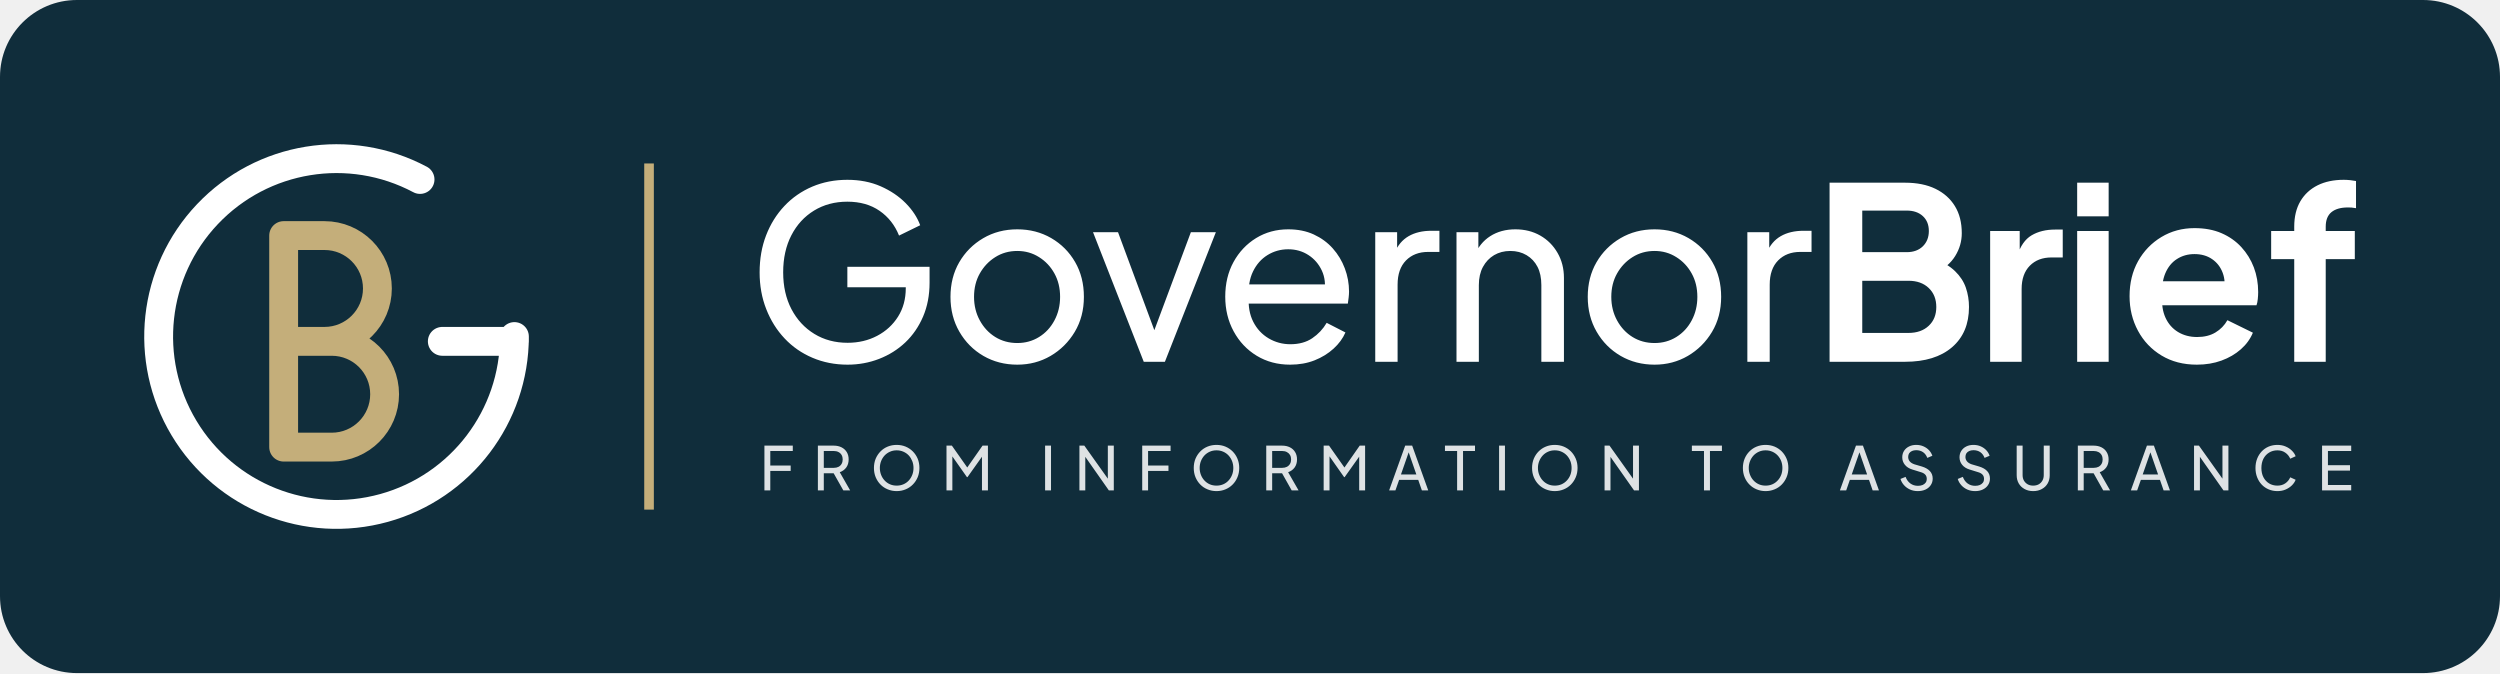
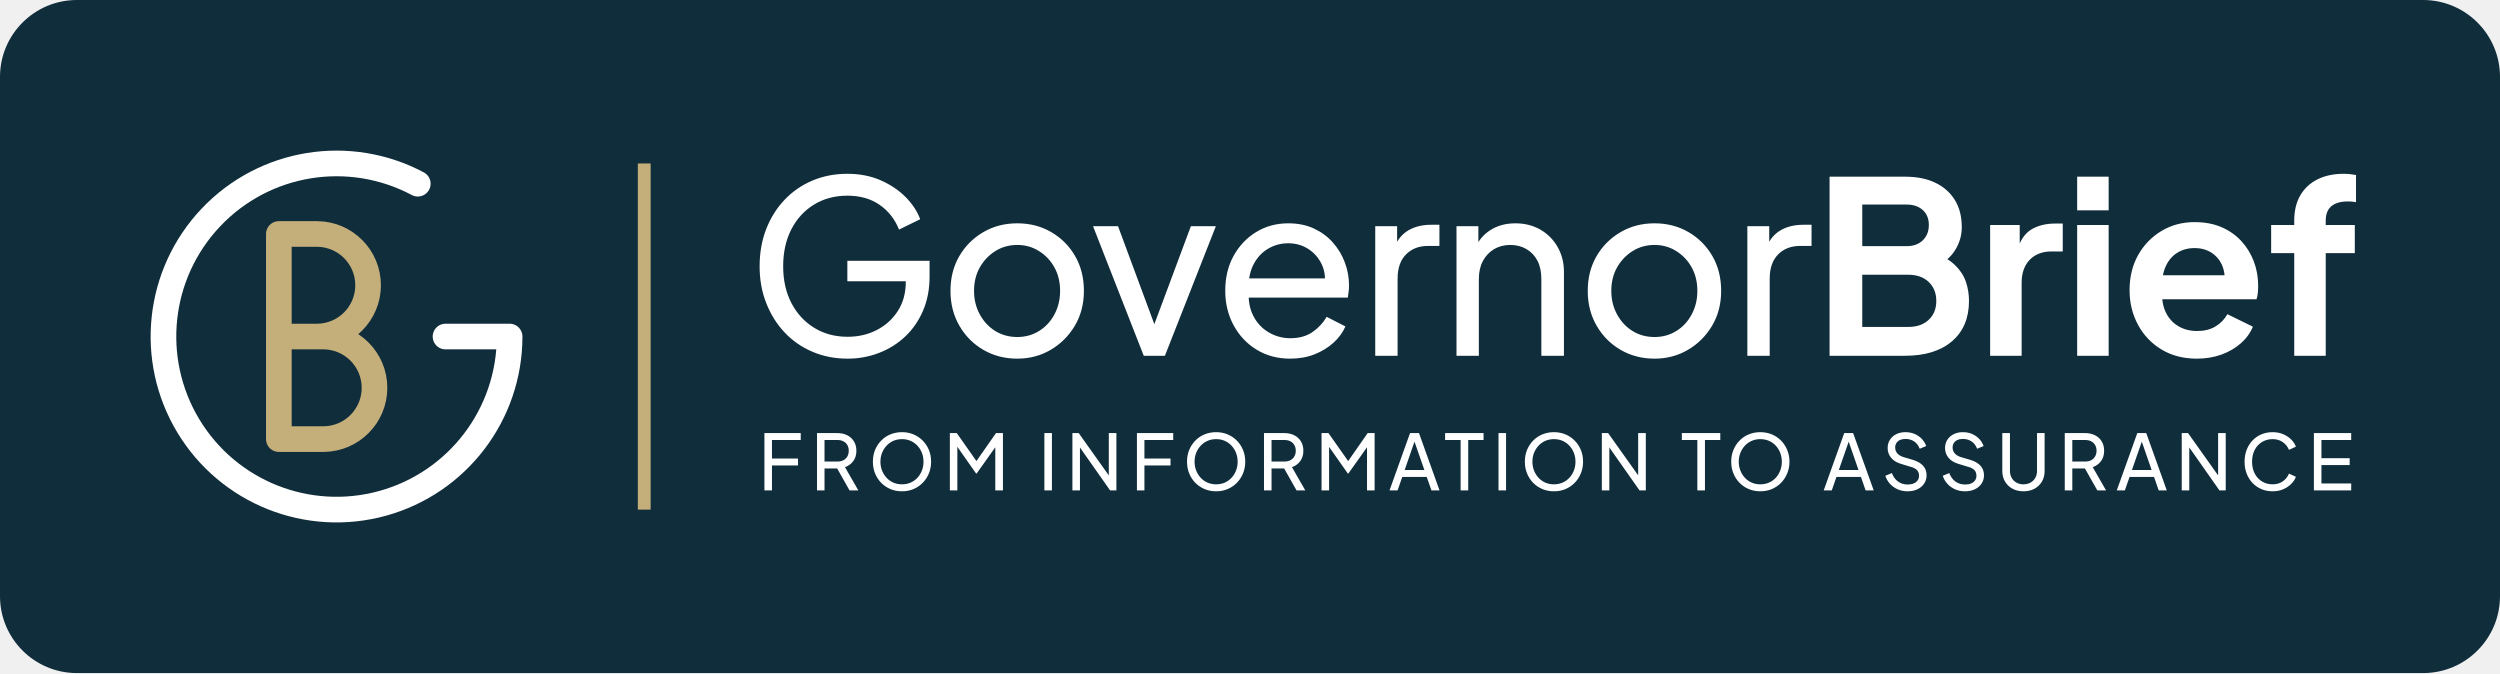
<svg xmlns="http://www.w3.org/2000/svg" role="img" aria-label="GovernorBrief. From Information to Assurance." width="520" height="140" viewBox="0 0 520 140">
  <rect width="520" height="140" rx="16" fill="#102d3b" />
  <g transform="translate(30 30)">
    <g transform="translate(-10 -10)">
-       <path d="M67.37,17.33 A37,37 0 1 0 87,50 L87,51 L72,51" stroke="#ffffff" fill="none" stroke-width="6" stroke-linecap="round" stroke-linejoin="round" />
-       <path d="M39,29 V73 M39,29 H47.5 a11,11 0 0 1 0,22 H39 M47.5,51.0 H49 a11,11 0 0 1 0,22 H39" stroke="#c4ae7a" fill="none" stroke-width="6" stroke-linecap="round" stroke-linejoin="round" />
+       <path d="M66.90,18.21 A36,36 0 1 0 86,50 L86,50 L72.667,50" stroke="#ffffff" fill="none" stroke-width="5.333" stroke-linecap="round" stroke-linejoin="round" />
+       <path d="M38,28.667 V71.333 M38,28.667 H46.0 a10.667,10.667 0 0 1 0,21.333 H38 M46.0,50.0 H47.333 a10.667,10.667 0 0 1 0,21.333 H38" stroke="#c4ae7a" fill="none" stroke-width="5.333" stroke-linecap="round" stroke-linejoin="round" />
    </g>
-     <path d="M105,4 V76" stroke="#c4ae7a" stroke-width="2" fill="none" />
-     <path d="M146.3 45.85Q142.35 45.85 139 44.42Q135.65 43 133.2 40.4Q130.75 37.8 129.38 34.3Q128 30.8 128 26.65Q128 22.45 129.35 18.95Q130.7 15.45 133.15 12.85Q135.6 10.25 138.95 8.82Q142.3 7.4 146.25 7.4Q150.1 7.4 153.18 8.75Q156.25 10.1 158.38 12.25Q160.5 14.4 161.4 16.85L157 19Q155.7 15.75 152.95 13.85Q150.2 11.95 146.25 11.95Q142.35 11.95 139.32 13.8Q136.3 15.65 134.6 18.95Q132.9 22.25 132.9 26.65Q132.9 31 134.62 34.3Q136.35 37.6 139.38 39.45Q142.4 41.3 146.3 41.3Q149.7 41.3 152.45 39.85Q155.2 38.4 156.8 35.85Q158.4 33.3 158.4 29.95V27.65L160.65 29.75H146.25V25.5H163.35V28.8Q163.35 32.7 162 35.85Q160.65 39 158.3 41.23Q155.95 43.45 152.85 44.65Q149.75 45.85 146.3 45.85ZM181.6 45.85Q177.7 45.85 174.55 44.03Q171.4 42.2 169.55 39Q167.7 35.8 167.7 31.75Q167.7 27.7 169.52 24.55Q171.35 21.4 174.5 19.55Q177.65 17.7 181.6 17.7Q185.5 17.7 188.65 19.52Q191.8 21.35 193.62 24.5Q195.45 27.65 195.45 31.75Q195.45 35.85 193.55 39.03Q191.65 42.2 188.52 44.03Q185.4 45.85 181.6 45.85ZM181.6 41.35Q184.1 41.35 186.12 40.1Q188.15 38.85 189.32 36.65Q190.5 34.45 190.5 31.75Q190.5 29 189.32 26.88Q188.15 24.75 186.12 23.48Q184.1 22.2 181.6 22.2Q179.05 22.2 177.02 23.48Q175 24.75 173.8 26.88Q172.6 29 172.6 31.75Q172.6 34.45 173.8 36.65Q175 38.85 177.02 40.1Q179.05 41.35 181.6 41.35ZM207.9 45.25 197.35 18.3H202.55L211 41.1H209.2L217.7 18.3H222.9L212.3 45.25ZM238.35 45.85Q234.45 45.85 231.4 44Q228.35 42.15 226.6 38.92Q224.85 35.7 224.85 31.7Q224.85 27.65 226.57 24.5Q228.3 21.35 231.27 19.52Q234.25 17.7 237.95 17.7Q240.95 17.7 243.27 18.77Q245.6 19.85 247.22 21.67Q248.85 23.5 249.72 25.82Q250.6 28.15 250.6 30.65Q250.6 31.2 250.52 31.88Q250.45 32.55 250.35 33.15H228.25V29.15H247.65L245.45 30.95Q245.9 28.35 244.95 26.3Q244 24.25 242.15 23.05Q240.3 21.85 237.95 21.85Q235.6 21.85 233.65 23.05Q231.7 24.25 230.62 26.48Q229.55 28.7 229.75 31.75Q229.55 34.7 230.67 36.92Q231.8 39.15 233.88 40.38Q235.95 41.6 238.4 41.6Q241.1 41.6 242.95 40.35Q244.8 39.1 245.95 37.15L249.85 39.15Q249.05 41 247.38 42.52Q245.7 44.05 243.43 44.95Q241.15 45.85 238.35 45.85ZM256.05 45.25V18.3H260.6V23.25L260.1 22.55Q261.05 20.25 263 19.12Q264.95 18 267.75 18H269.4V22.4H267.05Q264.2 22.4 262.45 24.17Q260.7 25.95 260.7 29.2V45.25ZM272.95 45.25V18.3H277.5V23.55L276.75 23.1Q277.75 20.55 279.97 19.12Q282.2 17.7 285.2 17.7Q288.1 17.7 290.38 19Q292.65 20.3 293.97 22.6Q295.3 24.9 295.3 27.8V45.25H290.6V29.3Q290.6 27.05 289.8 25.5Q289 23.95 287.52 23.07Q286.05 22.2 284.15 22.2Q282.25 22.2 280.77 23.07Q279.3 23.95 278.45 25.52Q277.6 27.1 277.6 29.3V45.25ZM314.15 45.85Q310.25 45.85 307.1 44.03Q303.95 42.2 302.1 39Q300.25 35.8 300.25 31.75Q300.25 27.7 302.07 24.55Q303.9 21.4 307.05 19.55Q310.2 17.7 314.15 17.7Q318.05 17.7 321.2 19.52Q324.35 21.35 326.17 24.5Q328 27.65 328 31.75Q328 35.85 326.1 39.03Q324.2 42.2 321.07 44.03Q317.95 45.85 314.15 45.85ZM314.15 41.35Q316.65 41.35 318.67 40.1Q320.7 38.85 321.87 36.65Q323.05 34.45 323.05 31.75Q323.05 29 321.87 26.88Q320.7 24.75 318.67 23.48Q316.65 22.2 314.15 22.2Q311.6 22.2 309.57 23.48Q307.55 24.75 306.35 26.88Q305.15 29 305.15 31.75Q305.15 34.45 306.35 36.65Q307.55 38.85 309.57 40.1Q311.6 41.35 314.15 41.35ZM333.45 45.25V18.3H338V23.25L337.5 22.55Q338.45 20.25 340.4 19.12Q342.35 18 345.15 18H346.8V22.4H344.45Q341.6 22.4 339.85 24.17Q338.1 25.95 338.1 29.2V45.25ZM350.55 45.25V8H366.25Q369.95 8 372.57 9.27Q375.2 10.55 376.62 12.87Q378.05 15.2 378.05 18.5Q378.05 21.05 376.67 23.27Q375.3 25.5 372.3 26.95V23.8Q375.05 24.85 376.65 26.4Q378.25 27.95 378.9 29.85Q379.55 31.75 379.55 33.85Q379.55 39.2 376.02 42.23Q372.5 45.25 366.25 45.25ZM357.35 39.25H366.95Q369.6 39.25 371.17 37.77Q372.75 36.3 372.75 33.85Q372.75 31.4 371.17 29.9Q369.6 28.4 366.95 28.4H357.35ZM357.35 22.45H366.6Q368.7 22.45 369.95 21.23Q371.2 20 371.2 18.05Q371.2 16.1 369.95 14.95Q368.7 13.8 366.6 13.8H357.35ZM383.95 45.25V18.05H390.1V24.1L389.6 23.2Q390.55 20.15 392.57 18.95Q394.6 17.75 397.45 17.75H399.05V23.55H396.7Q393.9 23.55 392.2 25.27Q390.5 27 390.5 30.1V45.25ZM402.05 45.25V18.05H408.6V45.25ZM402.05 15V8H408.6V15ZM426.95 45.85Q422.75 45.85 419.6 43.95Q416.45 42.05 414.7 38.8Q412.95 35.55 412.95 31.6Q412.95 27.5 414.72 24.32Q416.5 21.15 419.57 19.3Q422.65 17.45 426.45 17.45Q429.65 17.45 432.07 18.5Q434.5 19.55 436.2 21.4Q437.9 23.25 438.8 25.62Q439.7 28 439.7 30.75Q439.7 31.45 439.62 32.2Q439.55 32.95 439.35 33.5H418.35V28.5H435.65L432.55 30.85Q433 28.55 432.32 26.75Q431.65 24.95 430.12 23.9Q428.6 22.85 426.45 22.85Q424.4 22.85 422.8 23.88Q421.2 24.9 420.37 26.88Q419.55 28.85 419.75 31.65Q419.55 34.15 420.42 36.08Q421.3 38 423.02 39.05Q424.75 40.1 427 40.1Q429.25 40.1 430.82 39.15Q432.4 38.2 433.3 36.6L438.6 39.2Q437.8 41.15 436.1 42.65Q434.4 44.15 432.07 45Q429.75 45.85 426.95 45.85ZM447.2 45.25V23.9H442.4V18.05H447.2V17.15Q447.2 14.05 448.47 11.87Q449.75 9.7 452.05 8.55Q454.35 7.4 457.5 7.4Q458.1 7.4 458.82 7.47Q459.55 7.55 460.05 7.65V13.3Q459.55 13.2 459.12 13.17Q458.7 13.15 458.35 13.15Q456.15 13.15 454.95 14.12Q453.75 15.1 453.75 17.15V18.05H459.8V23.9H453.75V45.25Z" fill="#ffffff" />
-     <path d="M129 72V62.69H134.9V63.81H130.22V66.83H134.46V67.95H130.22V72ZM140.12 72V62.69H143.41Q144.33 62.69 145.03 63.04Q145.73 63.39 146.13 64.04Q146.52 64.69 146.52 65.56Q146.52 66.55 146.02 67.24Q145.52 67.92 144.67 68.22L146.83 72H145.41L143.13 67.96L143.95 68.44H141.35V72ZM141.35 67.31H143.45Q144 67.31 144.41 67.1Q144.82 66.89 145.05 66.49Q145.28 66.09 145.28 65.56Q145.28 65.03 145.05 64.63Q144.82 64.24 144.41 64.03Q144 63.81 143.45 63.81H141.35ZM156.51 72.15Q155.52 72.15 154.66 71.79Q153.79 71.44 153.15 70.79Q152.51 70.14 152.14 69.26Q151.78 68.38 151.78 67.34Q151.78 66.29 152.14 65.41Q152.51 64.54 153.15 63.89Q153.79 63.24 154.65 62.89Q155.51 62.54 156.51 62.54Q157.51 62.54 158.36 62.89Q159.22 63.25 159.86 63.89Q160.51 64.54 160.88 65.41Q161.24 66.29 161.24 67.34Q161.24 68.38 160.88 69.26Q160.51 70.14 159.86 70.79Q159.22 71.44 158.36 71.79Q157.51 72.15 156.51 72.15ZM156.51 71.01Q157.28 71.01 157.92 70.73Q158.56 70.45 159.03 69.94Q159.49 69.44 159.75 68.77Q160.01 68.1 160.01 67.34Q160.01 66.58 159.75 65.91Q159.49 65.25 159.03 64.74Q158.56 64.24 157.92 63.96Q157.28 63.67 156.51 63.67Q155.74 63.67 155.11 63.96Q154.47 64.24 154 64.74Q153.53 65.25 153.27 65.91Q153.01 66.58 153.01 67.34Q153.01 68.1 153.27 68.77Q153.53 69.44 154 69.94Q154.47 70.45 155.11 70.73Q155.74 71.01 156.51 71.01ZM166.87 72V62.69H167.99L171.48 67.65H170.9L174.37 62.69H175.49V72H174.25V64.24L174.69 64.38L171.23 69.25H171.13L167.7 64.38L168.09 64.24V72ZM187.38 72V62.69H188.61V72ZM194.52 72V62.69H195.54L200.89 70.21L200.43 70.26V62.69H201.67V72H200.64L195.32 64.42L195.74 64.38V72ZM207.58 72V62.69H213.48V63.81H208.8V66.83H213.04V67.95H208.8V72ZM223.03 72.15Q222.04 72.15 221.18 71.79Q220.31 71.44 219.67 70.79Q219.03 70.14 218.66 69.26Q218.3 68.38 218.3 67.34Q218.3 66.29 218.66 65.41Q219.03 64.54 219.67 63.89Q220.31 63.24 221.17 62.89Q222.03 62.54 223.03 62.54Q224.03 62.54 224.88 62.89Q225.74 63.25 226.38 63.89Q227.03 64.54 227.39 65.41Q227.76 66.29 227.76 67.34Q227.76 68.38 227.39 69.26Q227.03 70.14 226.38 70.79Q225.74 71.44 224.88 71.79Q224.03 72.15 223.03 72.15ZM223.03 71.01Q223.8 71.01 224.44 70.73Q225.08 70.45 225.54 69.94Q226.01 69.44 226.27 68.77Q226.53 68.1 226.53 67.34Q226.53 66.58 226.27 65.91Q226.01 65.25 225.54 64.74Q225.08 64.24 224.44 63.96Q223.8 63.67 223.03 63.67Q222.26 63.67 221.62 63.96Q220.99 64.24 220.52 64.74Q220.05 65.25 219.79 65.91Q219.53 66.58 219.53 67.34Q219.53 68.1 219.79 68.77Q220.05 69.44 220.52 69.94Q220.99 70.45 221.62 70.73Q222.26 71.01 223.03 71.01ZM233.38 72V62.69H236.67Q237.6 62.69 238.3 63.04Q239 63.39 239.39 64.04Q239.78 64.69 239.78 65.56Q239.78 66.55 239.28 67.24Q238.78 67.92 237.93 68.22L240.1 72H238.67L236.4 67.96L237.21 68.44H234.61V72ZM234.61 67.31H236.71Q237.26 67.31 237.67 67.1Q238.08 66.89 238.32 66.49Q238.55 66.09 238.55 65.56Q238.55 65.03 238.32 64.63Q238.08 64.24 237.67 64.03Q237.26 63.81 236.71 63.81H234.61ZM245.32 72V62.69H246.44L249.93 67.65H249.36L252.82 62.69H253.94V72H252.71V64.24L253.14 64.38L249.68 69.25H249.58L246.16 64.38L246.54 64.24V72ZM258.94 72 262.28 62.69H263.73L267.07 72H265.75L264.99 69.81H261.02L260.25 72ZM261.4 68.69H264.6L262.83 63.58H263.18ZM273.08 72V63.81H270.55V62.69H276.8V63.81H274.31V72ZM281.81 72V62.69H283.03V72ZM293.39 72.15Q292.41 72.15 291.54 71.79Q290.68 71.44 290.04 70.79Q289.39 70.14 289.03 69.26Q288.67 68.38 288.67 67.34Q288.67 66.29 289.03 65.41Q289.39 64.54 290.04 63.89Q290.68 63.24 291.54 62.89Q292.39 62.54 293.39 62.54Q294.39 62.54 295.25 62.89Q296.11 63.25 296.75 63.89Q297.39 64.54 297.76 65.41Q298.13 66.29 298.13 67.34Q298.13 68.38 297.76 69.26Q297.39 70.14 296.75 70.79Q296.11 71.44 295.25 71.79Q294.39 72.15 293.39 72.15ZM293.39 71.01Q294.17 71.01 294.81 70.73Q295.44 70.45 295.91 69.94Q296.38 69.44 296.64 68.77Q296.89 68.1 296.89 67.34Q296.89 66.58 296.64 65.91Q296.38 65.25 295.91 64.74Q295.44 64.24 294.81 63.96Q294.17 63.67 293.39 63.67Q292.63 63.67 291.99 63.96Q291.36 64.24 290.89 64.74Q290.42 65.25 290.16 65.91Q289.89 66.58 289.89 67.34Q289.89 68.1 290.16 68.77Q290.42 69.44 290.89 69.94Q291.36 70.45 291.99 70.73Q292.63 71.01 293.39 71.01ZM303.75 72V62.69H304.78L310.13 70.21L309.67 70.26V62.69H310.9V72H309.88L304.55 64.42L304.98 64.38V72ZM324.43 72V63.81H321.91V62.69H328.16V63.81H325.67V72ZM337.24 72.15Q336.26 72.15 335.39 71.79Q334.53 71.44 333.89 70.79Q333.24 70.14 332.88 69.26Q332.52 68.38 332.52 67.34Q332.52 66.29 332.88 65.41Q333.24 64.54 333.89 63.89Q334.53 63.24 335.39 62.89Q336.24 62.54 337.24 62.54Q338.24 62.54 339.1 62.89Q339.96 63.25 340.6 63.89Q341.24 64.54 341.61 65.41Q341.98 66.29 341.98 67.34Q341.98 68.38 341.61 69.26Q341.24 70.14 340.6 70.79Q339.96 71.44 339.1 71.79Q338.24 72.15 337.24 72.15ZM337.24 71.01Q338.02 71.01 338.66 70.73Q339.29 70.45 339.76 69.94Q340.23 69.44 340.49 68.77Q340.74 68.1 340.74 67.34Q340.74 66.58 340.49 65.91Q340.23 65.25 339.76 64.74Q339.29 64.24 338.66 63.96Q338.02 63.67 337.24 63.67Q336.48 63.67 335.84 63.96Q335.21 64.24 334.74 64.74Q334.27 65.25 334.01 65.91Q333.74 66.58 333.74 67.34Q333.74 68.1 334.01 68.77Q334.27 69.44 334.74 69.94Q335.21 70.45 335.84 70.73Q336.48 71.01 337.24 71.01ZM352.7 72 356.04 62.69H357.49L360.82 72H359.51L358.75 69.81H354.77L354.01 72ZM355.16 68.69H358.36L356.59 63.58H356.94ZM368.91 72.15Q368.02 72.15 367.28 71.82Q366.55 71.49 366.03 70.91Q365.52 70.34 365.3 69.62L366.36 69.19Q366.7 70.09 367.37 70.57Q368.03 71.05 368.93 71.05Q369.48 71.05 369.9 70.88Q370.31 70.7 370.54 70.38Q370.77 70.06 370.77 69.64Q370.77 69.05 370.44 68.71Q370.11 68.36 369.47 68.19L367.76 67.66Q366.75 67.35 366.21 66.67Q365.67 66 365.67 65.12Q365.67 64.36 366.04 63.78Q366.41 63.2 367.07 62.87Q367.72 62.54 368.56 62.54Q369.4 62.54 370.08 62.84Q370.76 63.14 371.23 63.64Q371.71 64.15 371.93 64.8L370.88 65.24Q370.58 64.45 369.98 64.04Q369.38 63.64 368.57 63.64Q368.07 63.64 367.69 63.81Q367.31 63.98 367.1 64.29Q366.9 64.61 366.9 65.05Q366.9 65.56 367.22 65.96Q367.55 66.36 368.21 66.58L369.77 67.04Q370.87 67.38 371.43 68Q372 68.62 372 69.55Q372 70.31 371.6 70.9Q371.21 71.49 370.52 71.82Q369.82 72.15 368.91 72.15ZM380.82 72.15Q379.93 72.15 379.19 71.82Q378.46 71.49 377.94 70.91Q377.43 70.34 377.21 69.62L378.27 69.19Q378.61 70.09 379.27 70.57Q379.94 71.05 380.84 71.05Q381.39 71.05 381.81 70.88Q382.22 70.7 382.45 70.38Q382.68 70.06 382.68 69.64Q382.68 69.05 382.35 68.71Q382.02 68.36 381.38 68.19L379.67 67.66Q378.66 67.35 378.12 66.67Q377.58 66 377.58 65.12Q377.58 64.36 377.95 63.78Q378.32 63.2 378.97 62.87Q379.63 62.54 380.47 62.54Q381.31 62.54 381.99 62.84Q382.67 63.14 383.14 63.64Q383.62 64.15 383.84 64.8L382.79 65.24Q382.49 64.45 381.89 64.04Q381.29 63.64 380.48 63.64Q379.98 63.64 379.6 63.81Q379.22 63.98 379.01 64.29Q378.81 64.61 378.81 65.05Q378.81 65.56 379.13 65.96Q379.46 66.36 380.12 66.58L381.68 67.04Q382.78 67.38 383.34 68Q383.91 68.62 383.91 69.55Q383.91 70.31 383.51 70.9Q383.12 71.49 382.42 71.82Q381.73 72.15 380.82 72.15ZM392.9 72.15Q391.89 72.15 391.11 71.72Q390.33 71.3 389.9 70.56Q389.47 69.81 389.47 68.86V62.69H390.7V68.84Q390.7 69.47 390.98 69.97Q391.27 70.46 391.76 70.74Q392.25 71.01 392.9 71.01Q393.55 71.01 394.05 70.74Q394.54 70.46 394.82 69.97Q395.1 69.47 395.1 68.84V62.69H396.34V68.86Q396.34 69.81 395.91 70.56Q395.48 71.3 394.7 71.72Q393.93 72.15 392.9 72.15ZM402.19 72V62.69H405.47Q406.4 62.69 407.1 63.04Q407.8 63.39 408.19 64.04Q408.59 64.69 408.59 65.56Q408.59 66.55 408.09 67.24Q407.59 67.92 406.74 68.22L408.9 72H407.47L405.2 67.96L406.01 68.44H403.41V72ZM403.41 67.31H405.51Q406.06 67.31 406.48 67.1Q406.89 66.89 407.12 66.49Q407.35 66.09 407.35 65.56Q407.35 65.03 407.12 64.63Q406.89 64.24 406.48 64.03Q406.06 63.81 405.51 63.81H403.41ZM413.22 72 416.56 62.69H418.01L421.35 72H420.03L419.27 69.81H415.3L414.53 72ZM415.68 68.69H418.88L417.11 63.58H417.46ZM426.36 72V62.69H427.38L432.73 70.21L432.27 70.26V62.69H433.51V72H432.48L427.16 64.42L427.58 64.38V72ZM443.7 72.15Q442.72 72.15 441.88 71.79Q441.05 71.44 440.43 70.79Q439.82 70.14 439.48 69.26Q439.14 68.39 439.14 67.35Q439.14 66.3 439.48 65.42Q439.82 64.55 440.43 63.9Q441.04 63.25 441.88 62.89Q442.72 62.54 443.7 62.54Q444.67 62.54 445.43 62.88Q446.2 63.21 446.73 63.75Q447.27 64.29 447.49 64.9L446.37 65.41Q446.04 64.64 445.35 64.16Q444.67 63.67 443.7 63.67Q442.73 63.67 441.97 64.14Q441.22 64.6 440.79 65.42Q440.37 66.25 440.37 67.35Q440.37 68.44 440.79 69.26Q441.22 70.09 441.97 70.55Q442.73 71.01 443.7 71.01Q444.67 71.01 445.35 70.53Q446.04 70.05 446.37 69.28L447.49 69.79Q447.27 70.4 446.73 70.94Q446.2 71.47 445.43 71.81Q444.67 72.15 443.7 72.15ZM452.99 72V62.69H459.05V63.81H454.21V66.76H458.8V67.89H454.21V70.88H459.05V72Z" fill="#ffffff" fill-opacity=".86" />
+     <path d="M104,4 V76" stroke="#c4ae7a" stroke-width="2.667" fill="none" />
+     <path d="M146.3 44.6Q142.35 44.6 139 43.17Q135.65 41.75 133.2 39.15Q130.75 36.55 129.38 33.05Q128 29.55 128 25.4Q128 21.2 129.35 17.7Q130.7 14.2 133.15 11.6Q135.6 9 138.95 7.57Q142.3 6.15 146.25 6.15Q150.1 6.15 153.18 7.5Q156.25 8.85 158.38 11Q160.5 13.15 161.4 15.6L157 17.75Q155.7 14.5 152.95 12.6Q150.2 10.7 146.25 10.7Q142.35 10.7 139.32 12.55Q136.3 14.4 134.6 17.7Q132.9 21 132.9 25.4Q132.9 29.75 134.62 33.05Q136.35 36.35 139.38 38.2Q142.4 40.05 146.3 40.05Q149.7 40.05 152.45 38.6Q155.2 37.15 156.8 34.6Q158.4 32.05 158.4 28.7V26.4L160.65 28.5H146.25V24.25H163.35V27.55Q163.35 31.45 162 34.6Q160.65 37.75 158.3 39.98Q155.95 42.2 152.85 43.4Q149.75 44.6 146.3 44.6ZM181.6 44.6Q177.7 44.6 174.55 42.78Q171.4 40.95 169.55 37.75Q167.7 34.55 167.7 30.5Q167.7 26.45 169.52 23.3Q171.35 20.15 174.5 18.3Q177.65 16.45 181.6 16.45Q185.5 16.45 188.65 18.27Q191.8 20.1 193.62 23.25Q195.45 26.4 195.45 30.5Q195.45 34.6 193.55 37.78Q191.65 40.95 188.52 42.78Q185.4 44.6 181.6 44.6ZM181.6 40.1Q184.1 40.1 186.12 38.85Q188.15 37.6 189.32 35.4Q190.5 33.2 190.5 30.5Q190.5 27.75 189.32 25.62Q188.15 23.5 186.12 22.23Q184.1 20.95 181.6 20.95Q179.05 20.95 177.02 22.23Q175 23.5 173.8 25.62Q172.6 27.75 172.6 30.5Q172.6 33.2 173.8 35.4Q175 37.6 177.02 38.85Q179.05 40.1 181.6 40.1ZM207.9 44 197.35 17.05H202.55L211 39.85H209.2L217.7 17.05H222.9L212.3 44ZM238.35 44.6Q234.45 44.6 231.4 42.75Q228.35 40.9 226.6 37.67Q224.85 34.45 224.85 30.45Q224.85 26.4 226.57 23.25Q228.3 20.1 231.27 18.27Q234.25 16.45 237.95 16.45Q240.95 16.45 243.27 17.52Q245.6 18.6 247.22 20.42Q248.85 22.25 249.72 24.57Q250.6 26.9 250.6 29.4Q250.6 29.95 250.52 30.62Q250.45 31.3 250.35 31.9H228.25V27.9H247.65L245.45 29.7Q245.9 27.1 244.95 25.05Q244 23 242.15 21.8Q240.3 20.6 237.95 20.6Q235.6 20.6 233.65 21.8Q231.7 23 230.62 25.23Q229.55 27.45 229.75 30.5Q229.55 33.45 230.67 35.67Q231.8 37.9 233.88 39.12Q235.95 40.35 238.4 40.35Q241.1 40.35 242.95 39.1Q244.8 37.85 245.95 35.9L249.85 37.9Q249.05 39.75 247.38 41.27Q245.7 42.8 243.43 43.7Q241.15 44.6 238.35 44.6ZM256.05 44V17.05H260.6V22L260.1 21.3Q261.05 19 263 17.88Q264.95 16.75 267.75 16.75H269.4V21.15H267.05Q264.2 21.15 262.45 22.92Q260.7 24.7 260.7 27.95V44ZM272.95 44V17.05H277.5V22.3L276.75 21.85Q277.75 19.3 279.97 17.88Q282.2 16.45 285.2 16.45Q288.1 16.45 290.38 17.75Q292.65 19.05 293.97 21.35Q295.3 23.65 295.3 26.55V44H290.6V28.05Q290.6 25.8 289.8 24.25Q289 22.7 287.52 21.82Q286.05 20.95 284.15 20.95Q282.25 20.95 280.77 21.82Q279.3 22.7 278.45 24.27Q277.6 25.85 277.6 28.05V44ZM314.15 44.6Q310.25 44.6 307.1 42.78Q303.95 40.95 302.1 37.75Q300.25 34.55 300.25 30.5Q300.25 26.45 302.07 23.3Q303.9 20.15 307.05 18.3Q310.2 16.45 314.15 16.45Q318.05 16.45 321.2 18.27Q324.35 20.1 326.17 23.25Q328 26.4 328 30.5Q328 34.6 326.1 37.78Q324.2 40.95 321.07 42.78Q317.95 44.6 314.15 44.6ZM314.15 40.1Q316.65 40.1 318.67 38.85Q320.7 37.6 321.87 35.4Q323.05 33.2 323.05 30.5Q323.05 27.75 321.87 25.62Q320.7 23.5 318.67 22.23Q316.65 20.95 314.15 20.95Q311.6 20.95 309.57 22.23Q307.55 23.5 306.35 25.62Q305.15 27.75 305.15 30.5Q305.15 33.2 306.35 35.4Q307.55 37.6 309.57 38.85Q311.6 40.1 314.15 40.1ZM333.45 44V17.05H338V22L337.5 21.3Q338.45 19 340.4 17.88Q342.35 16.75 345.15 16.75H346.8V21.15H344.45Q341.6 21.15 339.85 22.92Q338.1 24.7 338.1 27.95V44ZM350.55 44V6.75H366.25Q369.95 6.75 372.57 8.02Q375.2 9.3 376.62 11.62Q378.05 13.95 378.05 17.25Q378.05 19.8 376.67 22.02Q375.3 24.25 372.3 25.7V22.55Q375.05 23.6 376.65 25.15Q378.25 26.7 378.9 28.6Q379.55 30.5 379.55 32.6Q379.55 37.95 376.02 40.98Q372.5 44 366.25 44ZM357.35 38H366.95Q369.6 38 371.17 36.52Q372.75 35.05 372.75 32.6Q372.75 30.15 371.17 28.65Q369.6 27.15 366.95 27.15H357.35ZM357.35 21.2H366.6Q368.7 21.2 369.95 19.98Q371.2 18.75 371.2 16.8Q371.2 14.85 369.95 13.7Q368.7 12.55 366.6 12.55H357.35ZM383.95 44V16.8H390.1V22.85L389.6 21.95Q390.55 18.9 392.57 17.7Q394.6 16.5 397.45 16.5H399.05V22.3H396.7Q393.9 22.3 392.2 24.02Q390.5 25.75 390.5 28.85V44ZM402.05 44V16.8H408.6V44ZM402.05 13.75V6.75H408.6V13.75ZM426.95 44.6Q422.75 44.6 419.6 42.7Q416.45 40.8 414.7 37.55Q412.95 34.3 412.95 30.35Q412.95 26.25 414.72 23.07Q416.5 19.9 419.57 18.05Q422.65 16.2 426.45 16.2Q429.65 16.2 432.07 17.25Q434.5 18.3 436.2 20.15Q437.9 22 438.8 24.38Q439.7 26.75 439.7 29.5Q439.7 30.2 439.62 30.95Q439.55 31.7 439.35 32.25H418.35V27.25H435.65L432.55 29.6Q433 27.3 432.32 25.5Q431.65 23.7 430.12 22.65Q428.6 21.6 426.45 21.6Q424.4 21.6 422.8 22.62Q421.2 23.65 420.37 25.62Q419.55 27.6 419.75 30.4Q419.55 32.9 420.42 34.83Q421.3 36.75 423.02 37.8Q424.75 38.85 427 38.85Q429.25 38.85 430.82 37.9Q432.4 36.95 433.3 35.35L438.6 37.95Q437.8 39.9 436.1 41.4Q434.4 42.9 432.07 43.75Q429.75 44.6 426.95 44.6ZM447.2 44V22.65H442.4V16.8H447.2V15.9Q447.2 12.8 448.47 10.62Q449.75 8.45 452.05 7.3Q454.35 6.15 457.5 6.15Q458.1 6.15 458.82 6.22Q459.55 6.3 460.05 6.4V12.05Q459.55 11.95 459.12 11.92Q458.7 11.9 458.35 11.9Q456.15 11.9 454.95 12.87Q453.75 13.85 453.75 15.9V16.8H459.8V22.65H453.75V44Z" fill="#ffffff" />
+     <path d="M129 72V60.08H136.55V61.52H130.57V65.38H135.99V66.82H130.57V72ZM139.94 72V60.08H144.14Q145.33 60.08 146.22 60.53Q147.12 60.98 147.62 61.81Q148.13 62.64 148.13 63.76Q148.13 65.02 147.49 65.9Q146.85 66.78 145.76 67.17L148.53 72H146.7L143.79 66.83L144.83 67.44H141.5V72ZM141.5 66H144.19Q144.9 66 145.42 65.73Q145.95 65.46 146.25 64.94Q146.54 64.43 146.54 63.76Q146.54 63.07 146.25 62.57Q145.95 62.06 145.42 61.79Q144.9 61.52 144.19 61.52H141.5ZM157.61 72.19Q156.34 72.19 155.24 71.74Q154.13 71.28 153.31 70.45Q152.49 69.62 152.02 68.49Q151.56 67.36 151.56 66.03Q151.56 64.69 152.02 63.57Q152.49 62.45 153.31 61.62Q154.13 60.78 155.23 60.34Q156.33 59.89 157.61 59.89Q158.89 59.89 159.98 60.34Q161.08 60.8 161.9 61.62Q162.73 62.45 163.2 63.57Q163.67 64.69 163.67 66.03Q163.67 67.36 163.2 68.49Q162.73 69.62 161.9 70.45Q161.08 71.28 159.98 71.74Q158.89 72.19 157.61 72.19ZM157.61 70.74Q158.6 70.74 159.41 70.38Q160.23 70.02 160.83 69.37Q161.43 68.72 161.76 67.86Q162.09 67.01 162.09 66.03Q162.09 65.06 161.76 64.21Q161.43 63.36 160.83 62.71Q160.23 62.06 159.41 61.7Q158.6 61.34 157.61 61.34Q156.63 61.34 155.81 61.7Q155 62.06 154.4 62.71Q153.8 63.36 153.46 64.21Q153.13 65.06 153.13 66.03Q153.13 67.01 153.46 67.86Q153.8 68.72 154.4 69.37Q155 70.02 155.81 70.38Q156.63 70.74 157.61 70.74ZM167.57 72V60.08H169.01L173.47 66.43H172.73L177.17 60.08H178.61V72H177.02V62.06L177.58 62.24L173.15 68.48H173.02L168.64 62.24L169.13 62.06V72ZM187.23 72V60.08H188.8V72ZM193.06 72V60.08H194.37L201.22 69.71L200.63 69.78V60.08H202.21V72H200.9L194.08 62.3L194.63 62.24V72ZM206.48 72V60.08H214.03V61.52H208.04V65.38H213.47V66.82H208.04V72ZM222.95 72.19Q221.68 72.19 220.58 71.74Q219.48 71.28 218.65 70.45Q217.83 69.62 217.36 68.49Q216.9 67.36 216.9 66.03Q216.9 64.69 217.36 63.57Q217.83 62.45 218.65 61.62Q219.48 60.78 220.57 60.34Q221.67 59.89 222.95 59.89Q224.23 59.89 225.32 60.34Q226.42 60.8 227.24 61.62Q228.07 62.45 228.54 63.57Q229.01 64.69 229.01 66.03Q229.01 67.36 228.54 68.49Q228.07 69.62 227.24 70.45Q226.42 71.28 225.32 71.74Q224.23 72.19 222.95 72.19ZM222.95 70.74Q223.94 70.74 224.76 70.38Q225.57 70.02 226.17 69.37Q226.77 68.72 227.1 67.86Q227.43 67.01 227.43 66.03Q227.43 65.06 227.1 64.21Q226.77 63.36 226.17 62.71Q225.57 62.06 224.76 61.7Q223.94 61.34 222.95 61.34Q221.97 61.34 221.16 61.7Q220.34 62.06 219.74 62.71Q219.14 63.36 218.8 64.21Q218.47 65.06 218.47 66.03Q218.47 67.01 218.8 67.86Q219.14 68.72 219.74 69.37Q220.34 70.02 221.16 70.38Q221.97 70.74 222.95 70.74ZM232.91 72V60.08H237.12Q238.3 60.08 239.2 60.53Q240.09 60.98 240.6 61.81Q241.1 62.64 241.1 63.76Q241.1 65.02 240.46 65.9Q239.82 66.78 238.73 67.17L241.5 72H239.68L236.76 66.83L237.8 67.44H234.48V72ZM234.48 66H237.16Q237.87 66 238.4 65.73Q238.92 65.46 239.22 64.94Q239.52 64.43 239.52 63.76Q239.52 63.07 239.22 62.57Q238.92 62.06 238.4 61.79Q237.87 61.52 237.16 61.52H234.48ZM244.88 72V60.08H246.32L250.79 66.43H250.05L254.48 60.08H255.92V72H254.34V62.06L254.9 62.24L250.47 68.48H250.34L245.95 62.24L246.45 62.06V72ZM259.02 72 263.29 60.08H265.15L269.42 72H267.74L266.76 69.2H261.67L260.7 72ZM262.17 67.76H266.27L263.99 61.22H264.44ZM273.81 72V61.52H270.58V60.08H278.58V61.52H275.39V72ZM281.69 72V60.08H283.26V72ZM293.22 72.19Q291.95 72.19 290.85 71.74Q289.74 71.28 288.92 70.45Q288.1 69.62 287.63 68.49Q287.17 67.36 287.17 66.03Q287.17 64.69 287.63 63.57Q288.1 62.45 288.92 61.62Q289.74 60.78 290.84 60.34Q291.94 59.89 293.22 59.89Q294.5 59.89 295.59 60.34Q296.69 60.8 297.51 61.62Q298.34 62.45 298.81 63.57Q299.28 64.69 299.28 66.03Q299.28 67.36 298.81 68.49Q298.34 69.62 297.51 70.45Q296.69 71.28 295.59 71.74Q294.5 72.19 293.22 72.19ZM293.22 70.74Q294.21 70.74 295.02 70.38Q295.84 70.02 296.44 69.37Q297.04 68.72 297.37 67.86Q297.7 67.01 297.7 66.03Q297.7 65.06 297.37 64.21Q297.04 63.36 296.44 62.71Q295.84 62.06 295.02 61.7Q294.21 61.34 293.22 61.34Q292.24 61.34 291.42 61.7Q290.61 62.06 290.01 62.71Q289.41 63.36 289.07 64.21Q288.74 65.06 288.74 66.03Q288.74 67.01 289.07 67.86Q289.41 68.72 290.01 69.37Q290.61 70.02 291.42 70.38Q292.24 70.74 293.22 70.74ZM303.18 72V60.08H304.49L311.34 69.71L310.74 69.78V60.08H312.33V72H311.02L304.2 62.3L304.74 62.24V72ZM323.05 72V61.52H319.82V60.08H327.82V61.52H324.63V72ZM336.14 72.19Q334.88 72.19 333.77 71.74Q332.67 71.28 331.85 70.45Q331.02 69.62 330.56 68.49Q330.09 67.36 330.09 66.03Q330.09 64.69 330.56 63.57Q331.02 62.45 331.85 61.62Q332.67 60.78 333.77 60.34Q334.86 59.89 336.14 59.89Q337.42 59.89 338.52 60.34Q339.61 60.8 340.44 61.62Q341.26 62.45 341.73 63.57Q342.21 64.69 342.21 66.03Q342.21 67.36 341.73 68.49Q341.26 69.62 340.44 70.45Q339.61 71.28 338.52 71.74Q337.42 72.19 336.14 72.19ZM336.14 70.74Q337.13 70.74 337.95 70.38Q338.77 70.02 339.37 69.37Q339.97 68.72 340.29 67.86Q340.62 67.01 340.62 66.03Q340.62 65.06 340.29 64.21Q339.97 63.36 339.37 62.71Q338.77 62.06 337.95 61.7Q337.13 61.34 336.14 61.34Q335.17 61.34 334.35 61.7Q333.53 62.06 332.93 62.71Q332.33 63.36 332 64.21Q331.66 65.06 331.66 66.03Q331.66 67.01 332 67.86Q332.33 68.72 332.93 69.37Q333.53 70.02 334.35 70.38Q335.17 70.74 336.14 70.74ZM349.33 72 353.6 60.08H355.45L359.73 72H358.05L357.07 69.2H351.98L351.01 72ZM352.48 67.76H356.57L354.3 61.22H354.75ZM366.77 72.19Q365.64 72.19 364.69 71.77Q363.75 71.34 363.09 70.61Q362.44 69.87 362.15 68.96L363.51 68.4Q363.94 69.55 364.8 70.17Q365.65 70.78 366.81 70.78Q367.51 70.78 368.04 70.56Q368.57 70.34 368.86 69.93Q369.16 69.52 369.16 68.98Q369.16 68.22 368.73 67.78Q368.31 67.34 367.49 67.12L365.3 66.45Q364.01 66.05 363.32 65.18Q362.63 64.32 362.63 63.2Q362.63 62.22 363.1 61.48Q363.57 60.74 364.41 60.31Q365.25 59.89 366.33 59.89Q367.4 59.89 368.27 60.27Q369.14 60.66 369.75 61.3Q370.36 61.95 370.65 62.78L369.3 63.34Q368.92 62.34 368.15 61.82Q367.38 61.3 366.34 61.3Q365.7 61.3 365.21 61.51Q364.73 61.73 364.46 62.14Q364.2 62.54 364.2 63.1Q364.2 63.76 364.61 64.27Q365.03 64.78 365.88 65.06L367.88 65.65Q369.29 66.08 370.01 66.88Q370.73 67.68 370.73 68.86Q370.73 69.84 370.22 70.59Q369.72 71.34 368.83 71.77Q367.94 72.19 366.77 72.19ZM378.72 72.19Q377.58 72.19 376.64 71.77Q375.69 71.34 375.04 70.61Q374.38 69.87 374.09 68.96L375.45 68.4Q375.88 69.55 376.74 70.17Q377.6 70.78 378.75 70.78Q379.45 70.78 379.98 70.56Q380.51 70.34 380.8 69.93Q381.1 69.52 381.1 68.98Q381.1 68.22 380.68 67.78Q380.25 67.34 379.44 67.12L377.24 66.45Q375.95 66.05 375.26 65.18Q374.57 64.32 374.57 63.2Q374.57 62.22 375.04 61.48Q375.52 60.74 376.36 60.31Q377.2 59.89 378.27 59.89Q379.34 59.89 380.21 60.27Q381.08 60.66 381.69 61.3Q382.3 61.95 382.59 62.78L381.24 63.34Q380.86 62.34 380.09 61.82Q379.32 61.3 378.28 61.3Q377.64 61.3 377.16 61.51Q376.67 61.73 376.4 62.14Q376.14 62.54 376.14 63.1Q376.14 63.76 376.56 64.27Q376.97 64.78 377.82 65.06L379.82 65.65Q381.23 66.08 381.95 66.88Q382.67 67.68 382.67 68.86Q382.67 69.84 382.16 70.59Q381.66 71.34 380.77 71.77Q379.88 72.19 378.72 72.19ZM390.88 72.19Q389.59 72.19 388.59 71.65Q387.59 71.1 387.04 70.15Q386.48 69.2 386.48 67.98V60.08H388.07V67.95Q388.07 68.77 388.43 69.4Q388.79 70.03 389.42 70.38Q390.05 70.74 390.88 70.74Q391.72 70.74 392.35 70.38Q392.98 70.03 393.34 69.4Q393.7 68.77 393.7 67.95V60.08H395.28V67.98Q395.28 69.2 394.73 70.15Q394.18 71.1 393.19 71.65Q392.2 72.19 390.88 72.19ZM399.47 72V60.08H403.68Q404.86 60.08 405.76 60.53Q406.65 60.98 407.16 61.81Q407.66 62.64 407.66 63.76Q407.66 65.02 407.02 65.9Q406.38 66.78 405.29 67.17L408.06 72H406.24L403.32 66.83L404.36 67.44H401.04V72ZM401.04 66H403.72Q404.43 66 404.96 65.73Q405.48 65.46 405.78 64.94Q406.08 64.43 406.08 63.76Q406.08 63.07 405.78 62.57Q405.48 62.06 404.96 61.79Q404.43 61.52 403.72 61.52H401.04ZM410.29 72 414.56 60.08H416.42L420.69 72H419.01L418.04 69.2H412.95L411.97 72ZM413.44 67.76H417.54L415.27 61.22H415.72ZM423.8 72V60.08H425.11L431.96 69.71L431.37 69.78V60.08H432.95V72H431.64L424.83 62.3L425.37 62.24V72ZM442.71 72.19Q441.44 72.19 440.38 71.74Q439.31 71.28 438.52 70.45Q437.73 69.62 437.3 68.5Q436.87 67.38 436.87 66.05Q436.87 64.7 437.3 63.58Q437.73 62.46 438.51 61.63Q439.3 60.8 440.37 60.34Q441.44 59.89 442.71 59.89Q443.94 59.89 444.92 60.32Q445.91 60.75 446.59 61.44Q447.27 62.13 447.55 62.91L446.11 63.57Q445.7 62.58 444.82 61.96Q443.94 61.34 442.71 61.34Q441.46 61.34 440.49 61.94Q439.52 62.53 438.98 63.58Q438.43 64.64 438.43 66.05Q438.43 67.44 438.98 68.5Q439.52 69.55 440.49 70.14Q441.46 70.74 442.71 70.74Q443.94 70.74 444.82 70.12Q445.7 69.5 446.11 68.51L447.55 69.17Q447.27 69.95 446.59 70.64Q445.91 71.33 444.92 71.76Q443.94 72.19 442.71 72.19ZM451.29 72V60.08H459.05V61.52H452.86V65.3H458.73V66.74H452.86V70.56H459.05V72Z" fill="#ffffff" />
  </g>
</svg>
